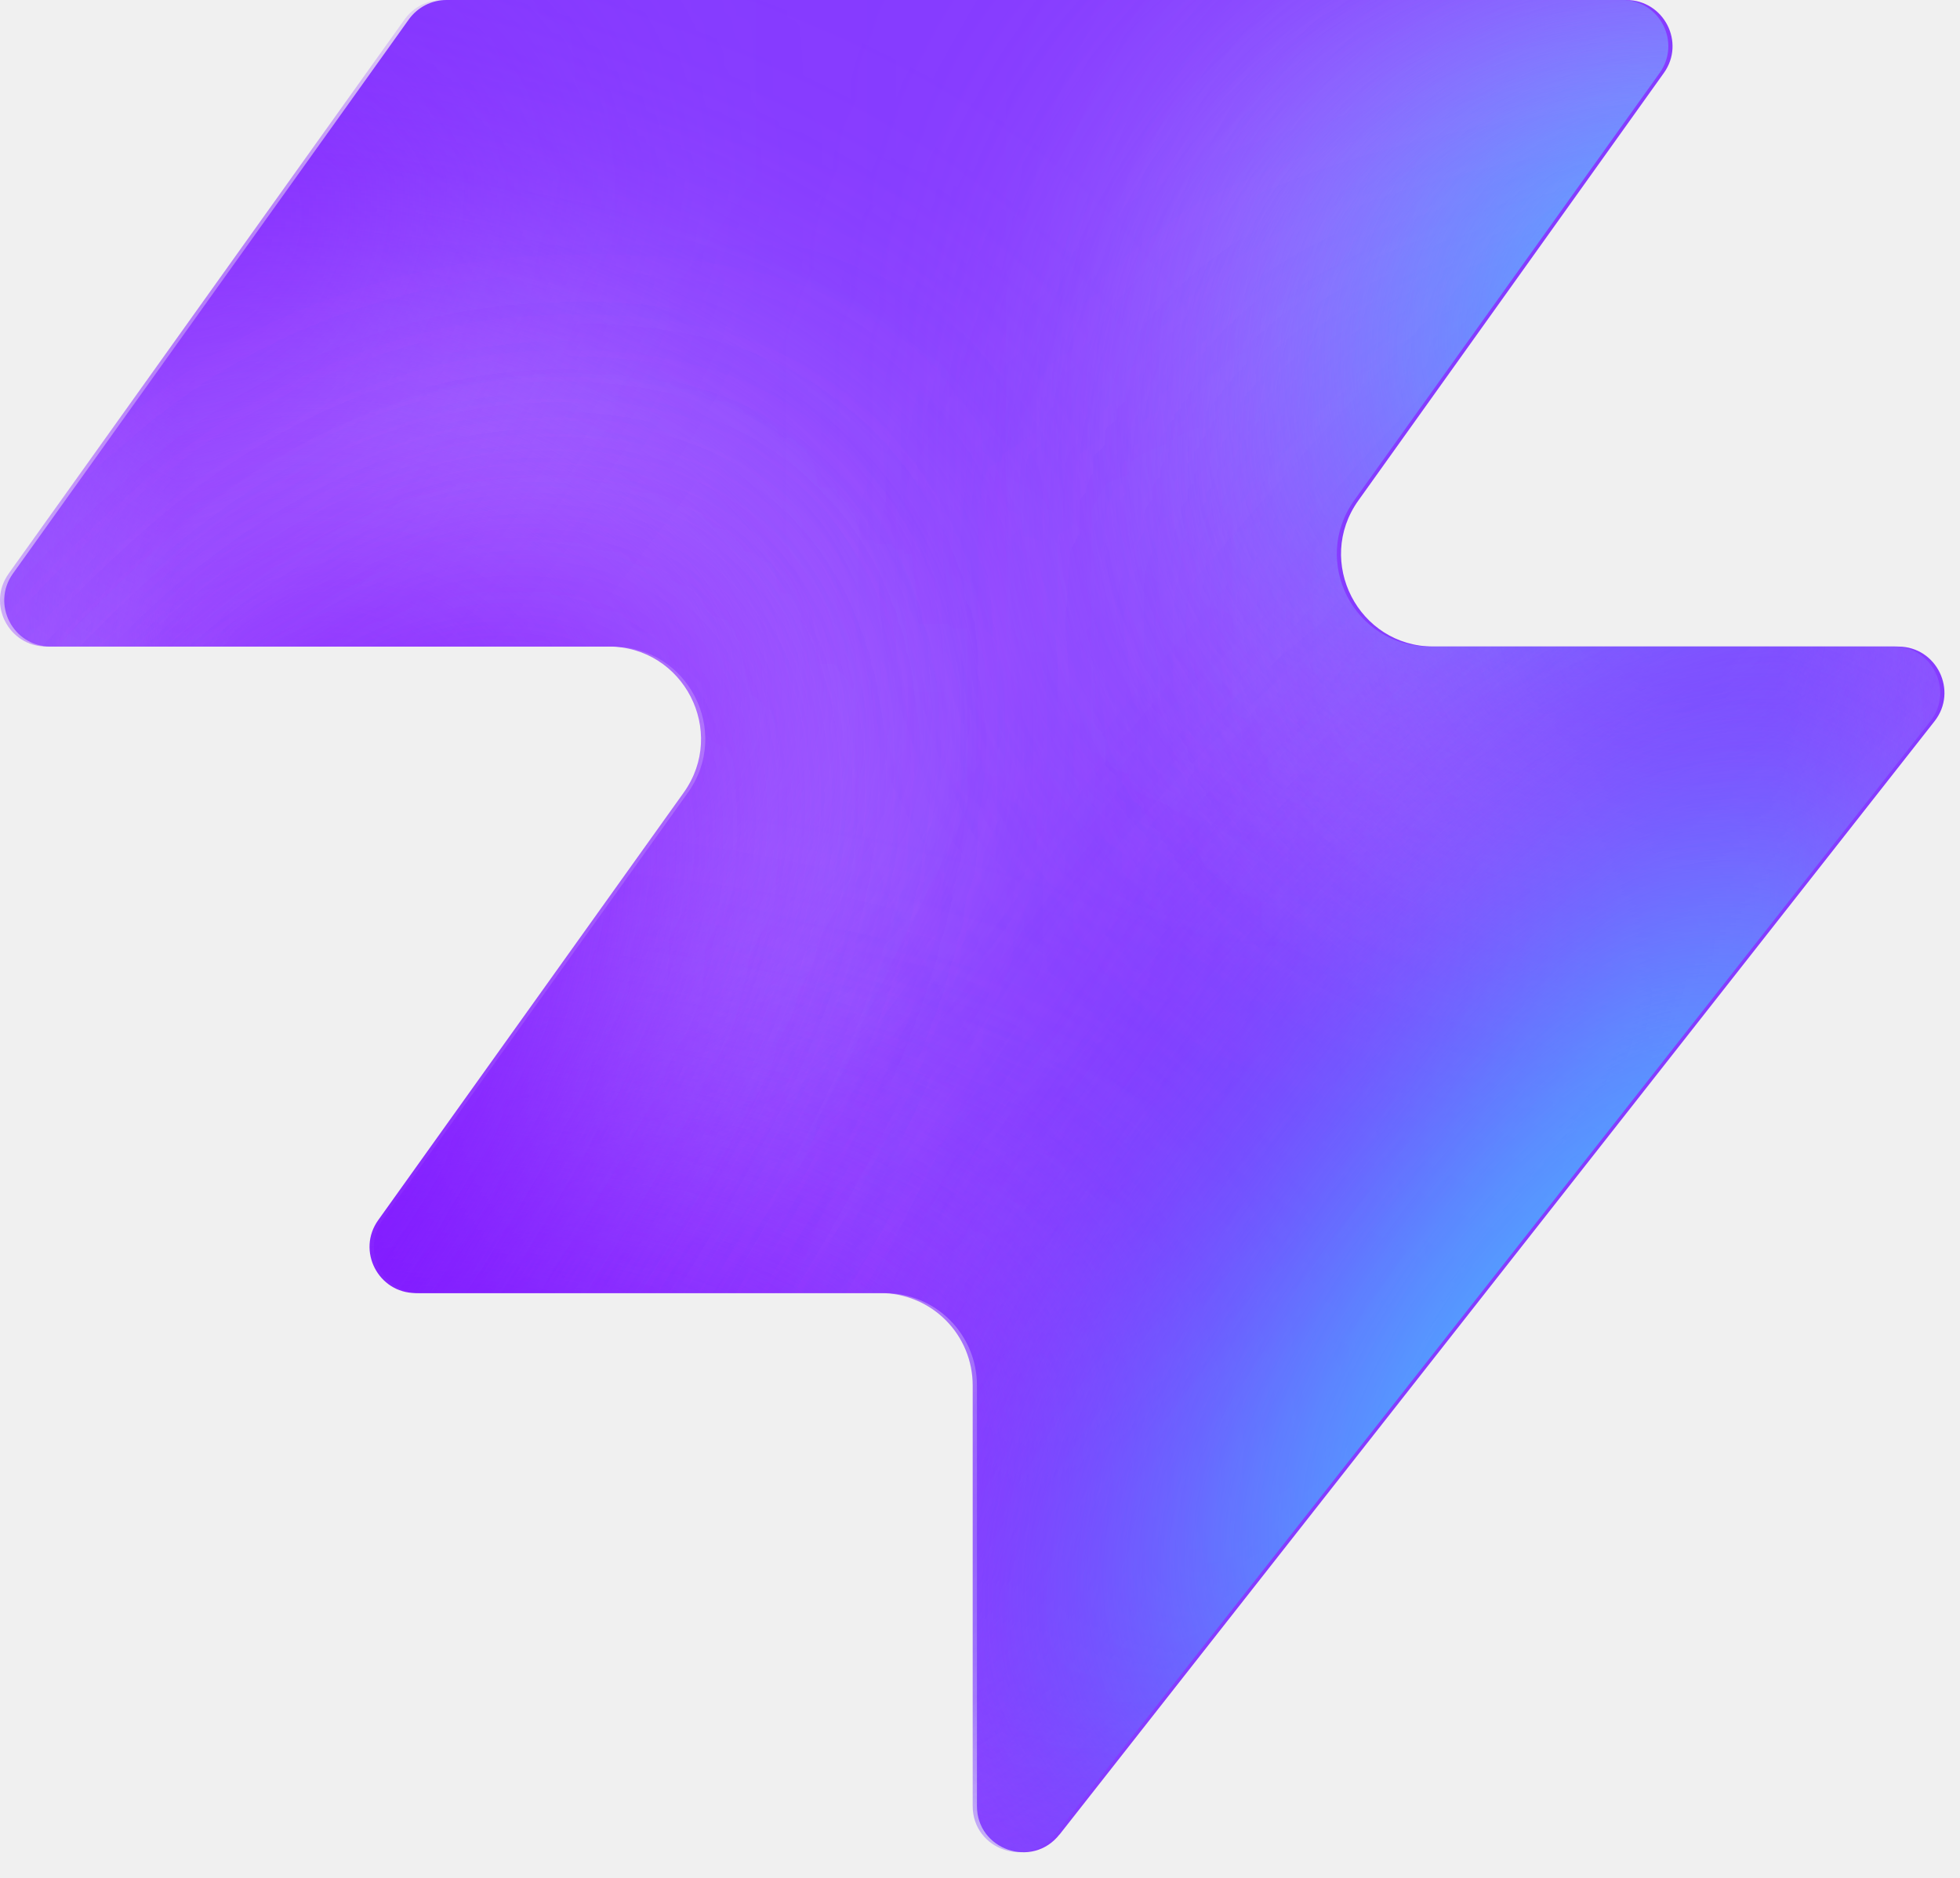
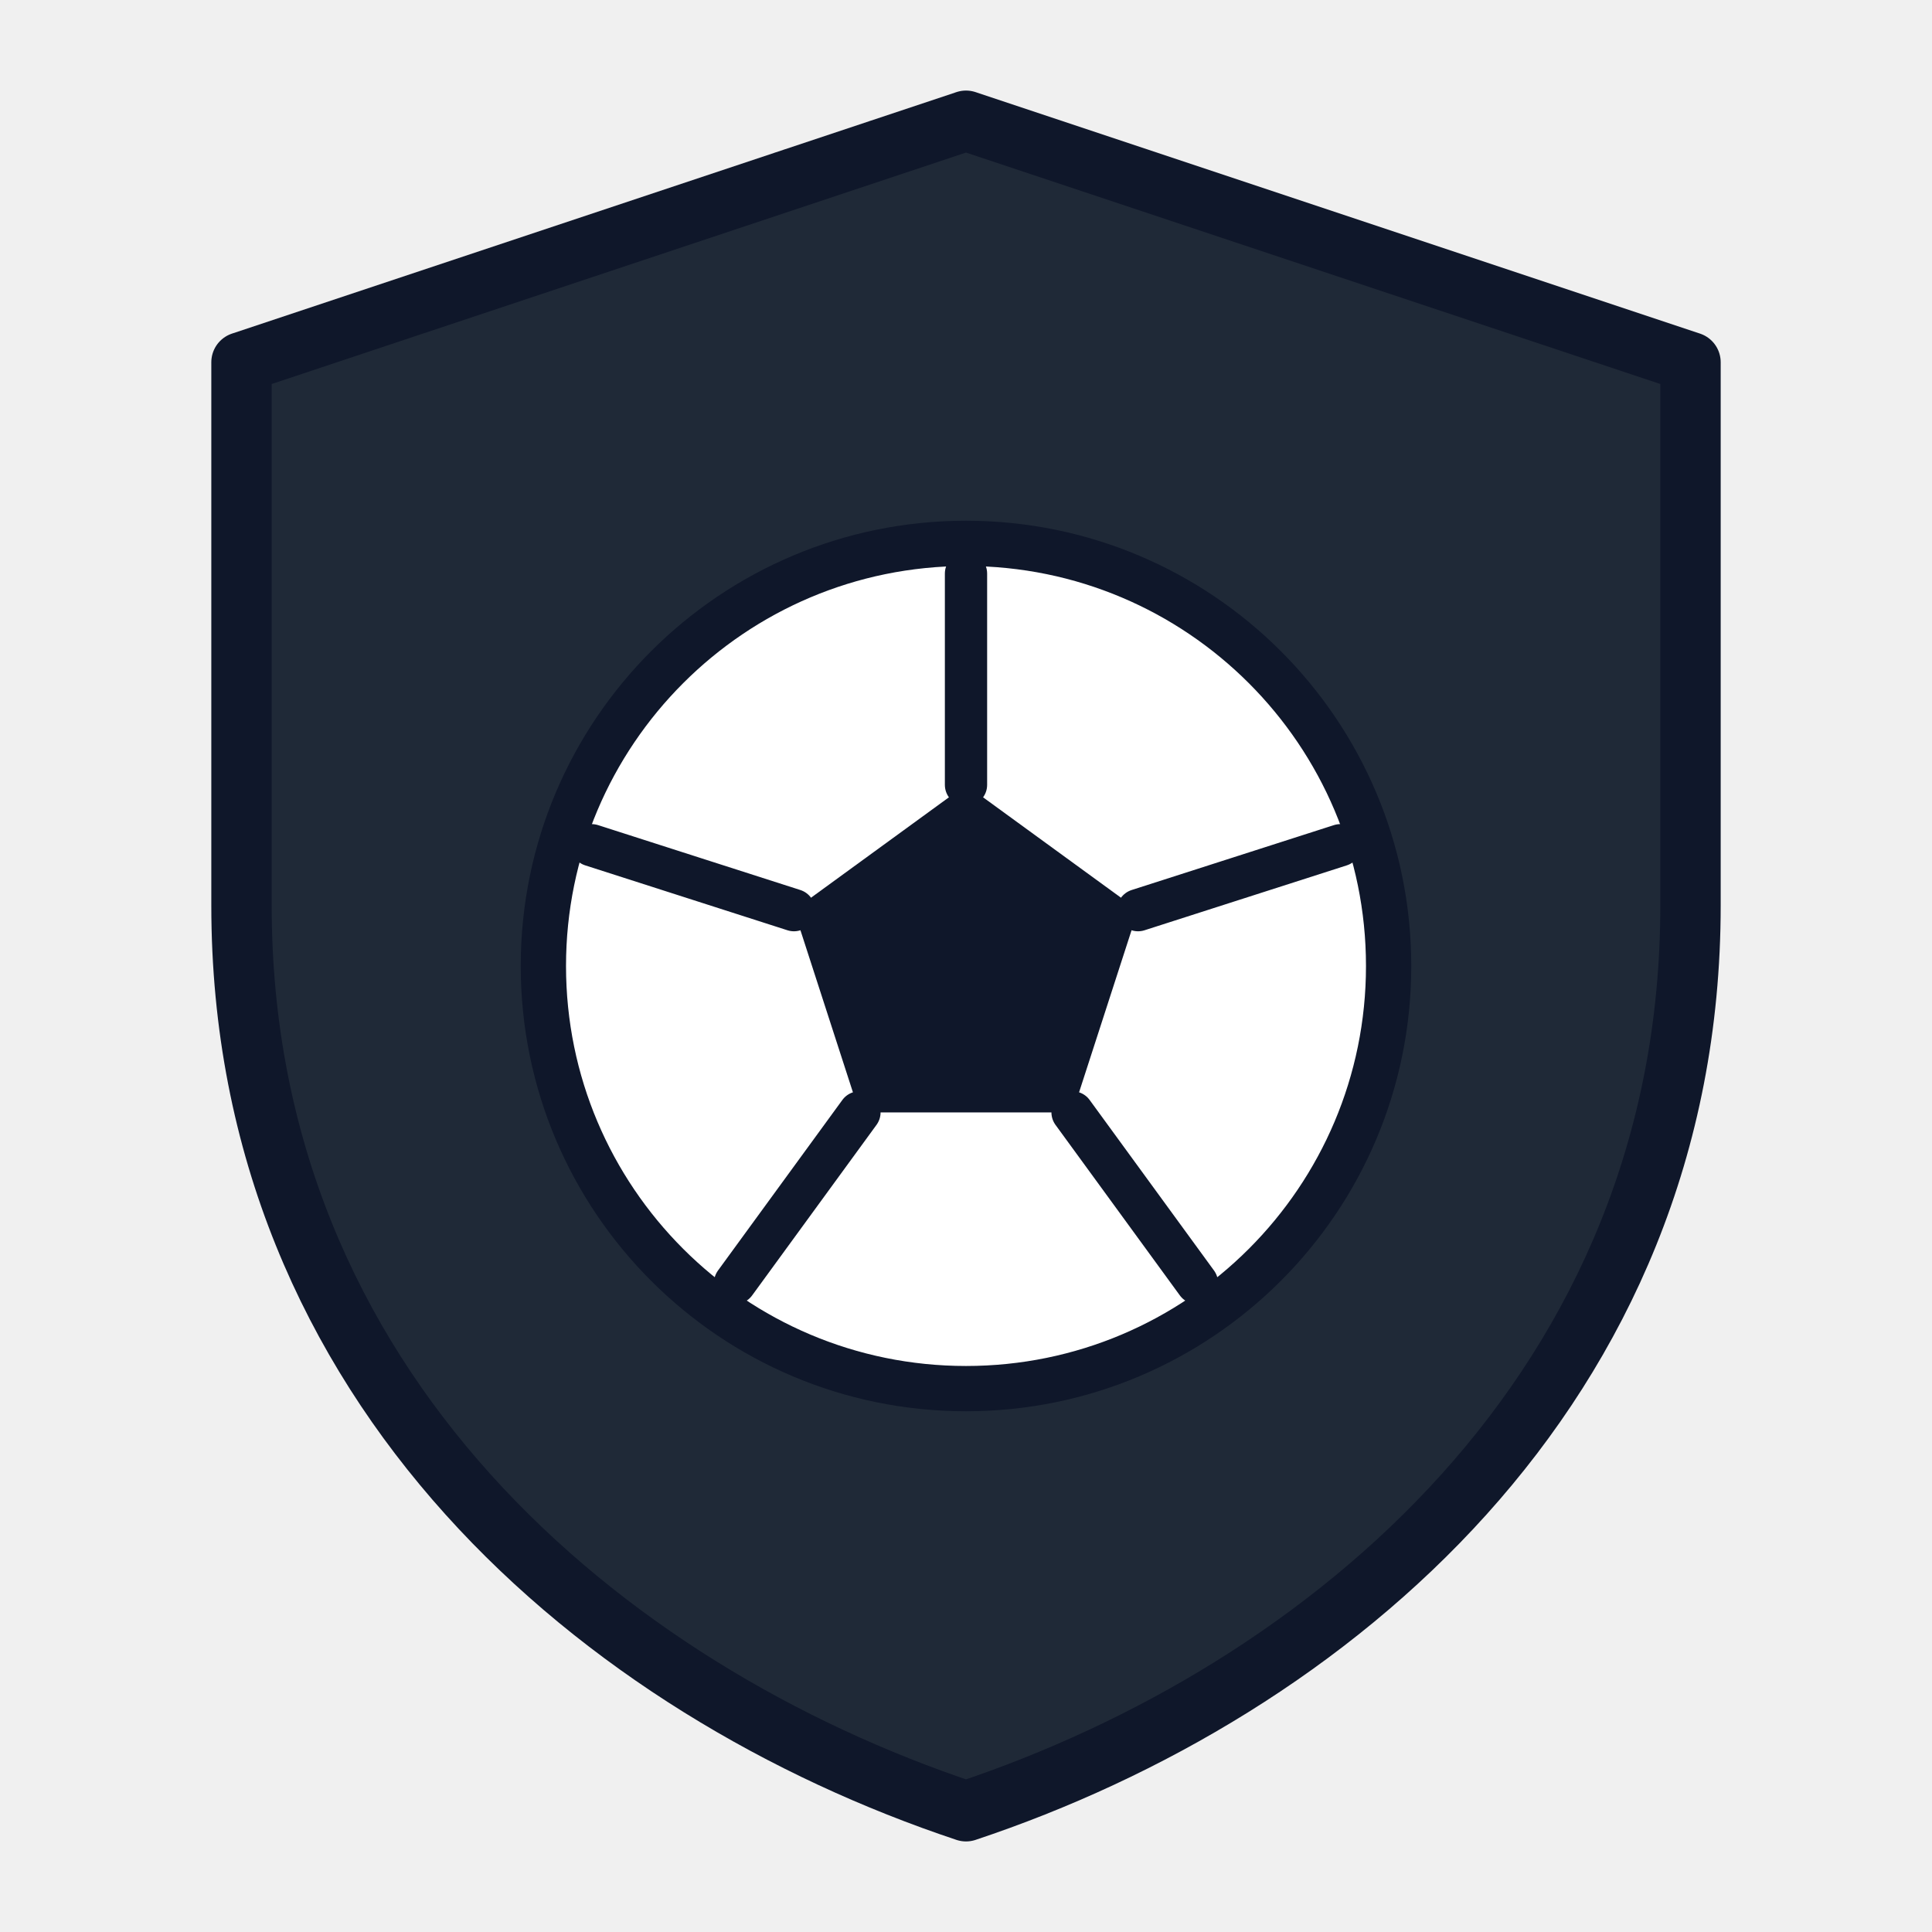
- <svg xmlns="http://www.w3.org/2000/svg" width="48" height="46" fill="none" viewBox="0 0 48 46">
-   <path fill="#863bff" d="M25.946 44.938c-.664.845-2.021.375-2.021-.698V33.937a2.26 2.26 0 0 0-2.262-2.262H10.287c-.92 0-1.456-1.04-.92-1.788l7.48-10.471c1.07-1.497 0-3.578-1.842-3.578H1.237c-.92 0-1.456-1.04-.92-1.788L10.013.474c.214-.297.556-.474.92-.474h28.894c.92 0 1.456 1.04.92 1.788l-7.48 10.471c-1.07 1.498 0 3.579 1.842 3.579h11.377c.943 0 1.473 1.088.89 1.83L25.947 44.94z" style="fill:#863bff;fill:color(display-p3 .525 .23 1);fill-opacity:1" />
-   <mask id="a" width="48" height="46" x="0" y="0" maskUnits="userSpaceOnUse" style="mask-type:alpha">
-     <path fill="#000" d="M25.842 44.938c-.664.844-2.021.375-2.021-.698V33.937a2.26 2.26 0 0 0-2.262-2.262H10.183c-.92 0-1.456-1.04-.92-1.788l7.48-10.471c1.07-1.498 0-3.579-1.842-3.579H1.133c-.92 0-1.456-1.04-.92-1.787L9.91.473c.214-.297.556-.474.92-.474h28.894c.92 0 1.456 1.04.92 1.788l-7.48 10.471c-1.07 1.498 0 3.578 1.842 3.578h11.377c.943 0 1.473 1.088.89 1.832L25.843 44.94z" style="fill:#000;fill-opacity:1" />
-   </mask>
-   <g mask="url(#a)">
-     <g filter="url(#b)">
-       <ellipse cx="5.508" cy="14.704" fill="#ede6ff" rx="5.508" ry="14.704" style="fill:#ede6ff;fill:color(display-p3 .927 .903 1);fill-opacity:1" transform="matrix(.00324 1 1 -.00324 -4.47 31.516)" />
-     </g>
-     <g filter="url(#c)">
-       <ellipse cx="10.399" cy="29.851" fill="#ede6ff" rx="10.399" ry="29.851" style="fill:#ede6ff;fill:color(display-p3 .927 .903 1);fill-opacity:1" transform="matrix(.00324 1 1 -.00324 -39.328 7.883)" />
-     </g>
-     <g filter="url(#d)">
-       <ellipse cx="5.508" cy="30.487" fill="#7e14ff" rx="5.508" ry="30.487" style="fill:#7e14ff;fill:color(display-p3 .492 .077 1);fill-opacity:1" transform="rotate(89.814 -25.913 -14.639)scale(1 -1)" />
-     </g>
-     <g filter="url(#e)">
-       <ellipse cx="5.508" cy="30.599" fill="#7e14ff" rx="5.508" ry="30.599" style="fill:#7e14ff;fill:color(display-p3 .492 .077 1);fill-opacity:1" transform="rotate(89.814 -32.644 -3.334)scale(1 -1)" />
-     </g>
-     <g filter="url(#f)">
-       <ellipse cx="5.508" cy="30.599" fill="#7e14ff" rx="5.508" ry="30.599" style="fill:#7e14ff;fill:color(display-p3 .492 .077 1);fill-opacity:1" transform="matrix(.00324 1 1 -.00324 -34.34 30.47)" />
-     </g>
-     <g filter="url(#g)">
-       <ellipse cx="14.072" cy="22.078" fill="#ede6ff" rx="14.072" ry="22.078" style="fill:#ede6ff;fill:color(display-p3 .927 .903 1);fill-opacity:1" transform="rotate(93.35 24.506 48.493)scale(-1 1)" />
-     </g>
-     <g filter="url(#h)">
-       <ellipse cx="3.47" cy="21.501" fill="#7e14ff" rx="3.47" ry="21.501" style="fill:#7e14ff;fill:color(display-p3 .492 .077 1);fill-opacity:1" transform="rotate(89.009 28.708 47.59)scale(-1 1)" />
-     </g>
-     <g filter="url(#i)">
-       <ellipse cx="3.47" cy="21.501" fill="#7e14ff" rx="3.47" ry="21.501" style="fill:#7e14ff;fill:color(display-p3 .492 .077 1);fill-opacity:1" transform="rotate(89.009 28.708 47.59)scale(-1 1)" />
-     </g>
-     <g filter="url(#j)">
-       <ellipse cx=".387" cy="8.972" fill="#7e14ff" rx="4.407" ry="29.108" style="fill:#7e14ff;fill:color(display-p3 .492 .077 1);fill-opacity:1" transform="rotate(39.51 .387 8.972)" />
-     </g>
-     <g filter="url(#k)">
-       <ellipse cx="47.523" cy="-6.092" fill="#7e14ff" rx="4.407" ry="29.108" style="fill:#7e14ff;fill:color(display-p3 .492 .077 1);fill-opacity:1" transform="rotate(37.892 47.523 -6.092)" />
-     </g>
-     <g filter="url(#l)">
-       <ellipse cx="41.412" cy="6.333" fill="#47bfff" rx="5.971" ry="9.665" style="fill:#47bfff;fill:color(display-p3 .28 .748 1);fill-opacity:1" transform="rotate(37.892 41.412 6.333)" />
-     </g>
-     <g filter="url(#m)">
-       <ellipse cx="-1.879" cy="38.332" fill="#7e14ff" rx="4.407" ry="29.108" style="fill:#7e14ff;fill:color(display-p3 .492 .077 1);fill-opacity:1" transform="rotate(37.892 -1.88 38.332)" />
-     </g>
-     <g filter="url(#n)">
-       <ellipse cx="-1.879" cy="38.332" fill="#7e14ff" rx="4.407" ry="29.108" style="fill:#7e14ff;fill:color(display-p3 .492 .077 1);fill-opacity:1" transform="rotate(37.892 -1.88 38.332)" />
-     </g>
-     <g filter="url(#o)">
-       <ellipse cx="35.651" cy="29.907" fill="#7e14ff" rx="4.407" ry="29.108" style="fill:#7e14ff;fill:color(display-p3 .492 .077 1);fill-opacity:1" transform="rotate(37.892 35.651 29.907)" />
-     </g>
-     <g filter="url(#p)">
-       <ellipse cx="38.418" cy="32.4" fill="#47bfff" rx="5.971" ry="15.297" style="fill:#47bfff;fill:color(display-p3 .28 .748 1);fill-opacity:1" transform="rotate(37.892 38.418 32.4)" />
+ <svg xmlns="http://www.w3.org/2000/svg" viewBox="0 0 64 64">
+   <path d="M32 4 L56 12 V30 C56 46 44 56 32 60 C20 56 8 46 8 30 V12 Z" fill="#1f2937" stroke="#0f172a" stroke-width="2" stroke-linejoin="round" />
+   <g transform="translate(32 32)">
+     <circle r="14" fill="#ffffff" stroke="#0f172a" stroke-width="1.5" />
+     <polygon points="0,-6 5.7,-1.85 3.53,4.85 -3.53,4.85 -5.7,-1.85" fill="#0f172a" />
+     <g stroke="#0f172a" stroke-width="1.4" stroke-linecap="round" fill="none">
+       <line x1="0" y1="-6" x2="0" y2="-13" />
+       <line x1="5.7" y1="-1.85" x2="12.4" y2="-4.0" />
+       <line x1="3.53" y1="4.85" x2="7.65" y2="10.5" />
+       <line x1="-3.53" y1="4.85" x2="-7.65" y2="10.5" />
+       <line x1="-5.7" y1="-1.85" x2="-12.4" y2="-4.0" />
    </g>
  </g>
-   <defs>
-     <filter id="b" width="60.045" height="41.654" x="-19.77" y="16.149" color-interpolation-filters="sRGB" filterUnits="userSpaceOnUse">
-       <feFlood flood-opacity="0" result="BackgroundImageFix" />
-       <feBlend in="SourceGraphic" in2="BackgroundImageFix" result="shape" />
-       <feGaussianBlur result="effect1_foregroundBlur_2002_17158" stdDeviation="7.659" />
-     </filter>
-     <filter id="c" width="90.34" height="51.437" x="-54.613" y="-7.533" color-interpolation-filters="sRGB" filterUnits="userSpaceOnUse">
-       <feFlood flood-opacity="0" result="BackgroundImageFix" />
-       <feBlend in="SourceGraphic" in2="BackgroundImageFix" result="shape" />
-       <feGaussianBlur result="effect1_foregroundBlur_2002_17158" stdDeviation="7.659" />
-     </filter>
-     <filter id="d" width="79.355" height="29.4" x="-49.64" y="2.03" color-interpolation-filters="sRGB" filterUnits="userSpaceOnUse">
-       <feFlood flood-opacity="0" result="BackgroundImageFix" />
-       <feBlend in="SourceGraphic" in2="BackgroundImageFix" result="shape" />
-       <feGaussianBlur result="effect1_foregroundBlur_2002_17158" stdDeviation="4.596" />
-     </filter>
-     <filter id="e" width="79.579" height="29.4" x="-45.045" y="20.029" color-interpolation-filters="sRGB" filterUnits="userSpaceOnUse">
-       <feFlood flood-opacity="0" result="BackgroundImageFix" />
-       <feBlend in="SourceGraphic" in2="BackgroundImageFix" result="shape" />
-       <feGaussianBlur result="effect1_foregroundBlur_2002_17158" stdDeviation="4.596" />
-     </filter>
-     <filter id="f" width="79.579" height="29.4" x="-43.513" y="21.178" color-interpolation-filters="sRGB" filterUnits="userSpaceOnUse">
-       <feFlood flood-opacity="0" result="BackgroundImageFix" />
-       <feBlend in="SourceGraphic" in2="BackgroundImageFix" result="shape" />
-       <feGaussianBlur result="effect1_foregroundBlur_2002_17158" stdDeviation="4.596" />
-     </filter>
-     <filter id="g" width="74.749" height="58.852" x="15.756" y="-17.901" color-interpolation-filters="sRGB" filterUnits="userSpaceOnUse">
-       <feFlood flood-opacity="0" result="BackgroundImageFix" />
-       <feBlend in="SourceGraphic" in2="BackgroundImageFix" result="shape" />
-       <feGaussianBlur result="effect1_foregroundBlur_2002_17158" stdDeviation="7.659" />
-     </filter>
-     <filter id="h" width="61.377" height="25.362" x="23.548" y="2.284" color-interpolation-filters="sRGB" filterUnits="userSpaceOnUse">
-       <feFlood flood-opacity="0" result="BackgroundImageFix" />
-       <feBlend in="SourceGraphic" in2="BackgroundImageFix" result="shape" />
-       <feGaussianBlur result="effect1_foregroundBlur_2002_17158" stdDeviation="4.596" />
-     </filter>
-     <filter id="i" width="61.377" height="25.362" x="23.548" y="2.284" color-interpolation-filters="sRGB" filterUnits="userSpaceOnUse">
-       <feFlood flood-opacity="0" result="BackgroundImageFix" />
-       <feBlend in="SourceGraphic" in2="BackgroundImageFix" result="shape" />
-       <feGaussianBlur result="effect1_foregroundBlur_2002_17158" stdDeviation="4.596" />
-     </filter>
-     <filter id="j" width="56.045" height="63.649" x="-27.636" y="-22.853" color-interpolation-filters="sRGB" filterUnits="userSpaceOnUse">
-       <feFlood flood-opacity="0" result="BackgroundImageFix" />
-       <feBlend in="SourceGraphic" in2="BackgroundImageFix" result="shape" />
-       <feGaussianBlur result="effect1_foregroundBlur_2002_17158" stdDeviation="4.596" />
-     </filter>
-     <filter id="k" width="54.814" height="64.646" x="20.116" y="-38.415" color-interpolation-filters="sRGB" filterUnits="userSpaceOnUse">
-       <feFlood flood-opacity="0" result="BackgroundImageFix" />
-       <feBlend in="SourceGraphic" in2="BackgroundImageFix" result="shape" />
-       <feGaussianBlur result="effect1_foregroundBlur_2002_17158" stdDeviation="4.596" />
-     </filter>
-     <filter id="l" width="33.541" height="35.313" x="24.641" y="-11.323" color-interpolation-filters="sRGB" filterUnits="userSpaceOnUse">
-       <feFlood flood-opacity="0" result="BackgroundImageFix" />
-       <feBlend in="SourceGraphic" in2="BackgroundImageFix" result="shape" />
-       <feGaussianBlur result="effect1_foregroundBlur_2002_17158" stdDeviation="4.596" />
-     </filter>
-     <filter id="m" width="54.814" height="64.646" x="-29.286" y="6.009" color-interpolation-filters="sRGB" filterUnits="userSpaceOnUse">
-       <feFlood flood-opacity="0" result="BackgroundImageFix" />
-       <feBlend in="SourceGraphic" in2="BackgroundImageFix" result="shape" />
-       <feGaussianBlur result="effect1_foregroundBlur_2002_17158" stdDeviation="4.596" />
-     </filter>
-     <filter id="n" width="54.814" height="64.646" x="-29.286" y="6.009" color-interpolation-filters="sRGB" filterUnits="userSpaceOnUse">
-       <feFlood flood-opacity="0" result="BackgroundImageFix" />
-       <feBlend in="SourceGraphic" in2="BackgroundImageFix" result="shape" />
-       <feGaussianBlur result="effect1_foregroundBlur_2002_17158" stdDeviation="4.596" />
-     </filter>
-     <filter id="o" width="54.814" height="64.646" x="8.244" y="-2.416" color-interpolation-filters="sRGB" filterUnits="userSpaceOnUse">
-       <feFlood flood-opacity="0" result="BackgroundImageFix" />
-       <feBlend in="SourceGraphic" in2="BackgroundImageFix" result="shape" />
-       <feGaussianBlur result="effect1_foregroundBlur_2002_17158" stdDeviation="4.596" />
-     </filter>
-     <filter id="p" width="39.409" height="43.623" x="18.713" y="10.588" color-interpolation-filters="sRGB" filterUnits="userSpaceOnUse">
-       <feFlood flood-opacity="0" result="BackgroundImageFix" />
-       <feBlend in="SourceGraphic" in2="BackgroundImageFix" result="shape" />
-       <feGaussianBlur result="effect1_foregroundBlur_2002_17158" stdDeviation="4.596" />
-     </filter>
-   </defs>
</svg>
